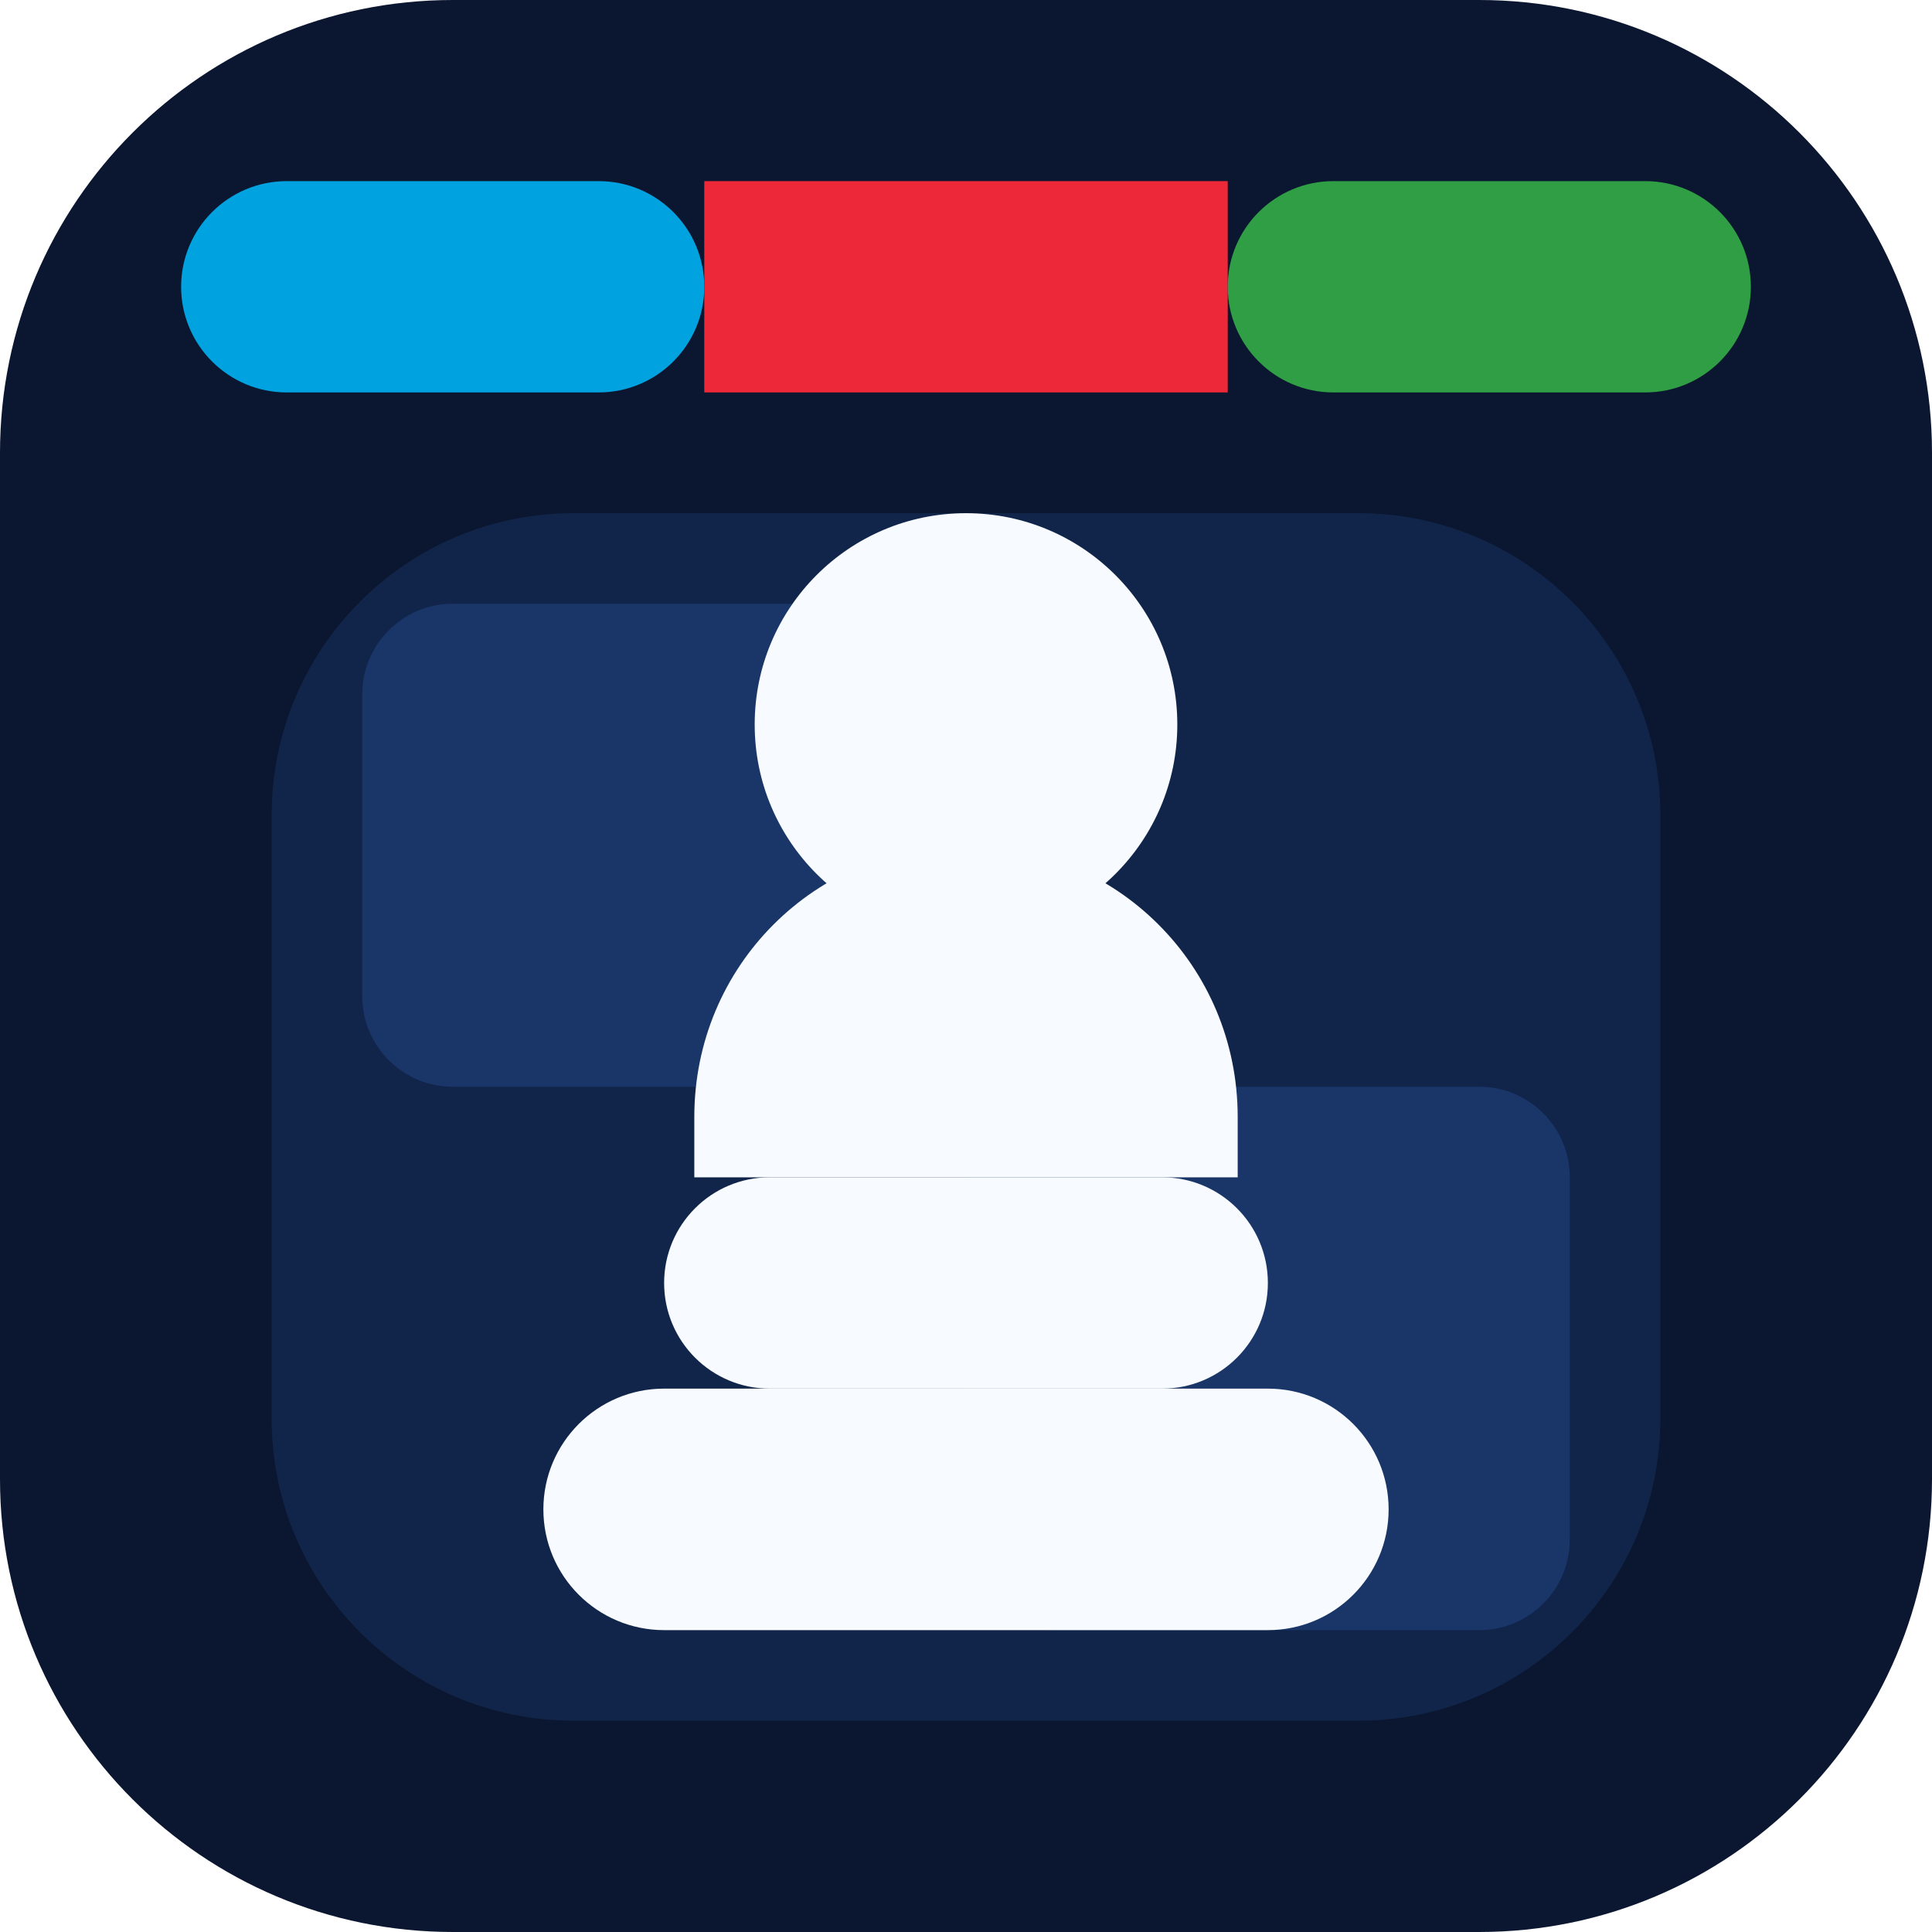
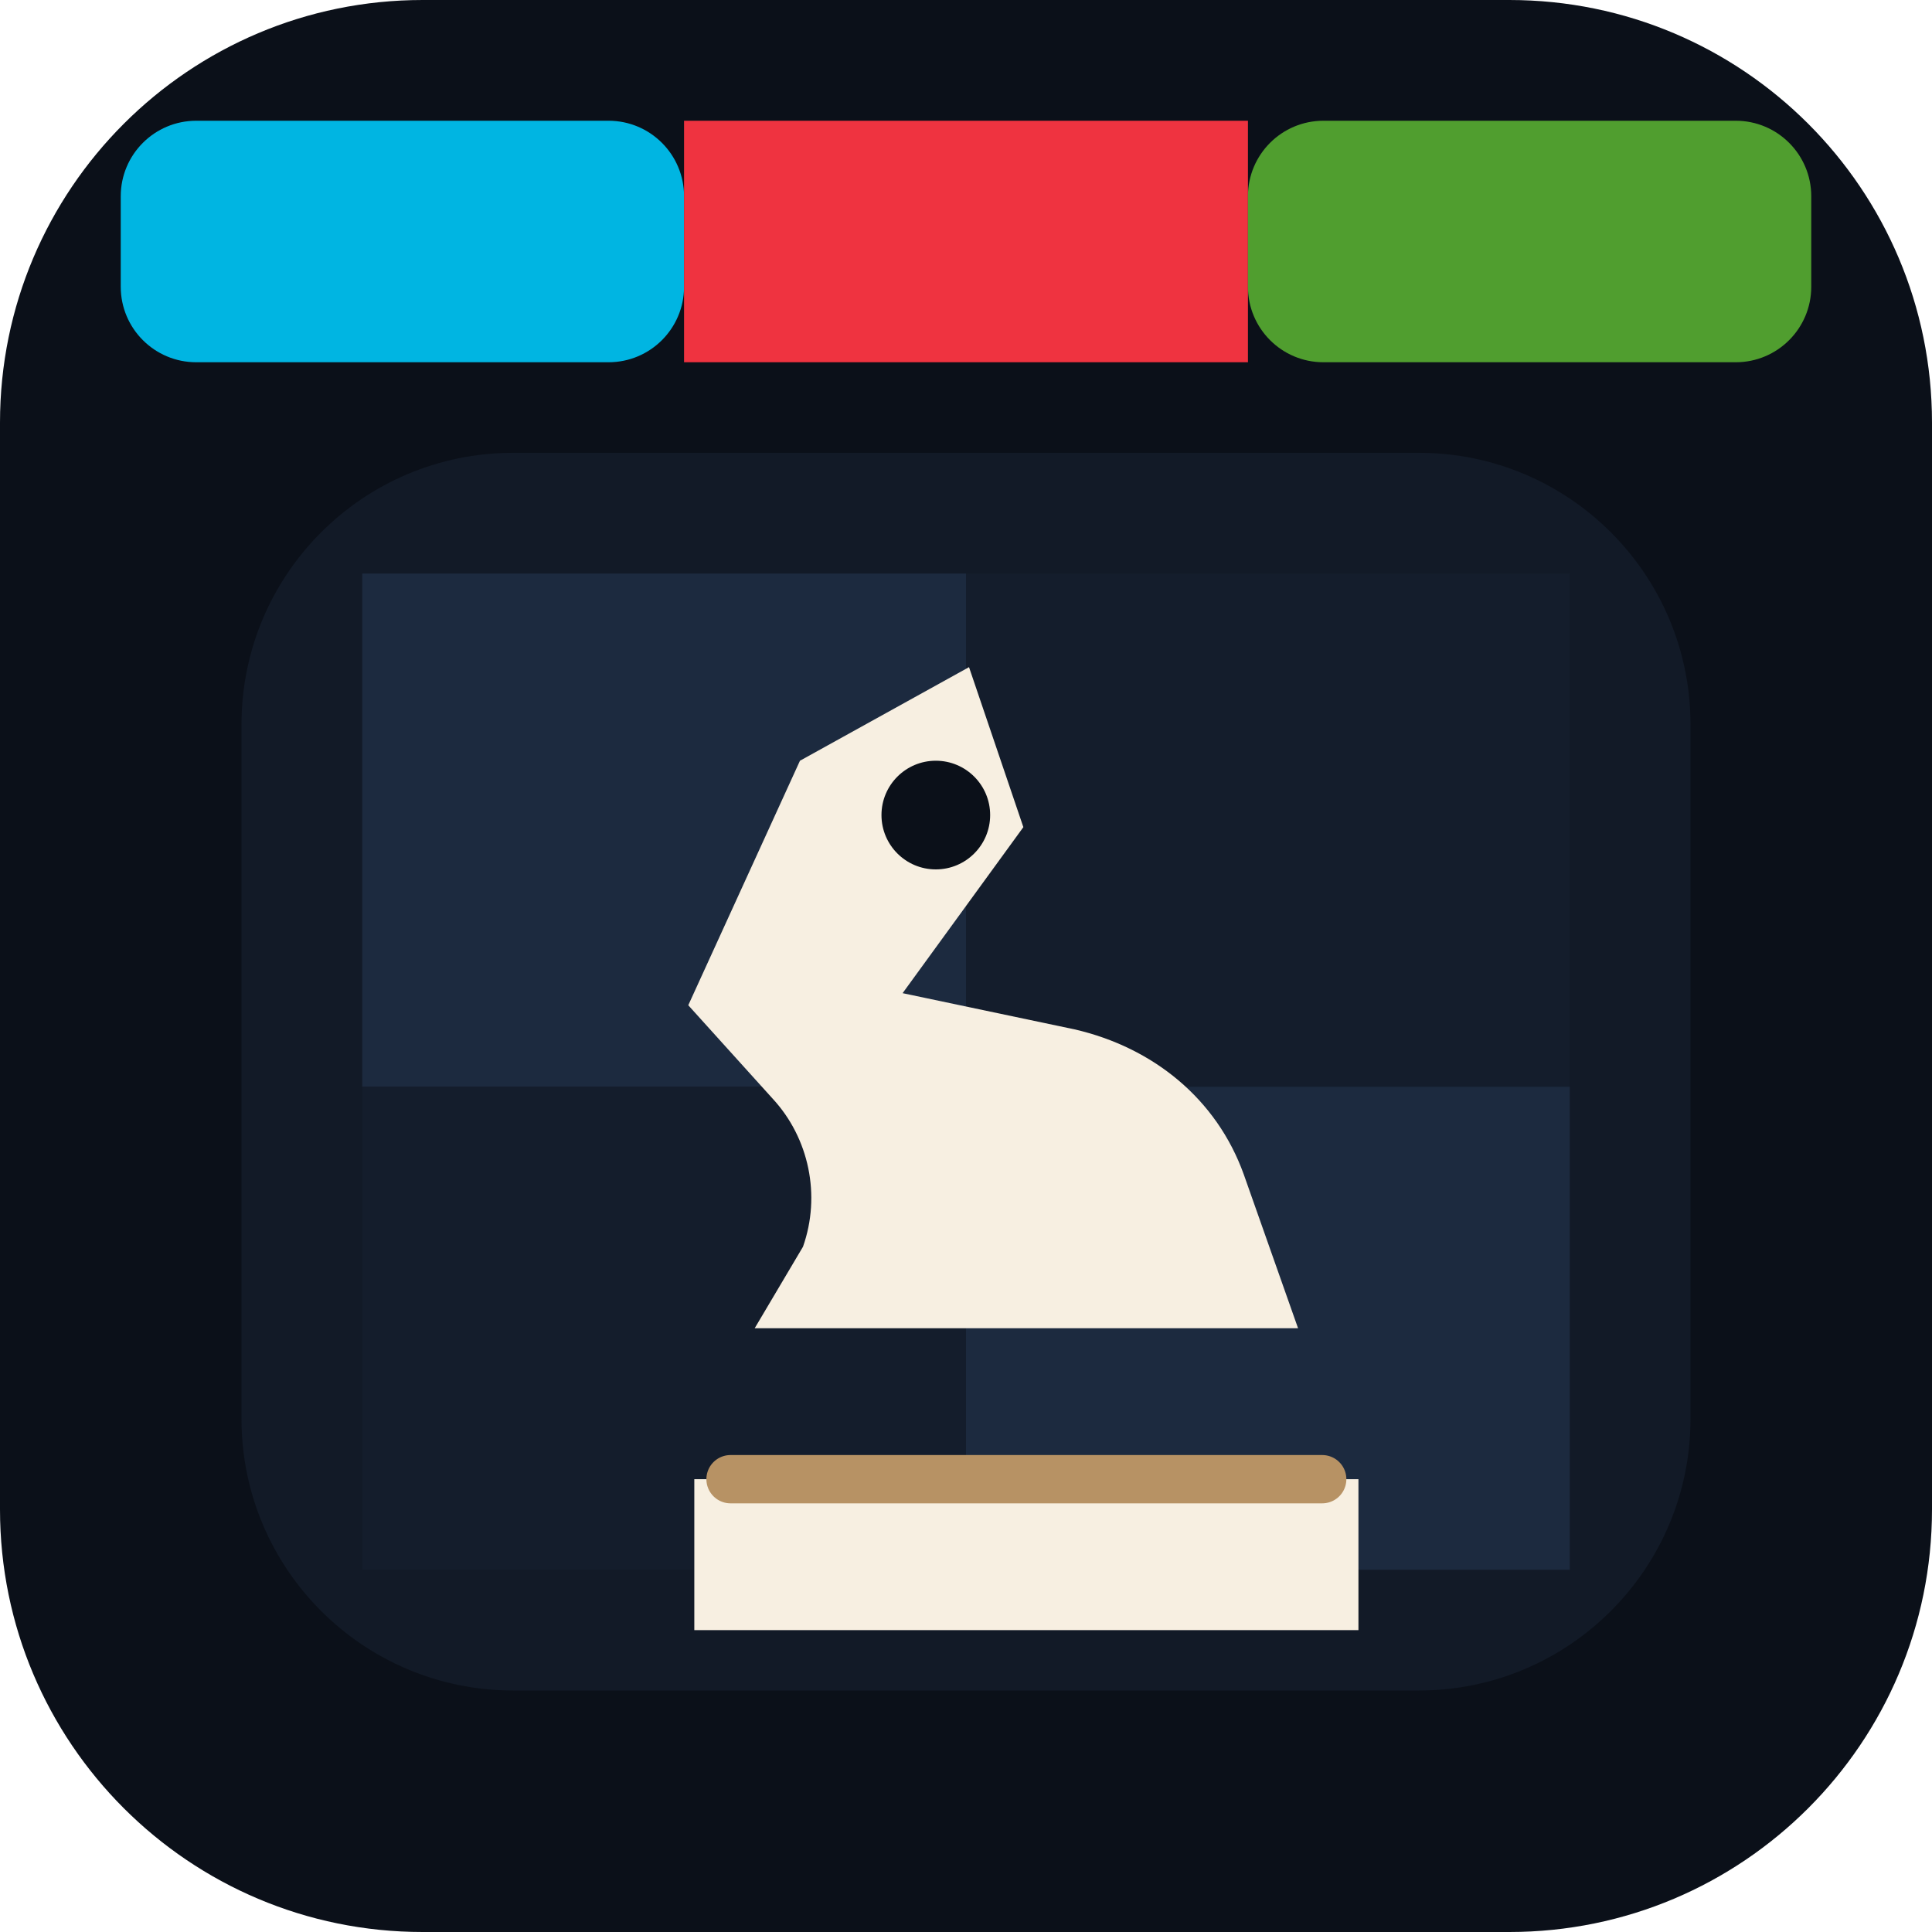
<svg xmlns="http://www.w3.org/2000/svg" viewBox="0 0 64 64">
-   <rect width="64" height="64" rx="15" fill="#0b1730" />
-   <rect x="6" y="6" width="17.33" height="7" rx="3.5" fill="#00a3e0" />
-   <rect x="23.33" y="6" width="17.34" height="7" fill="#ed2939" />
-   <rect x="40.67" y="6" width="17.33" height="7" rx="3.5" fill="#2f9e44" />
-   <rect x="9" y="17" width="46" height="40" rx="10" fill="#11254a" />
-   <rect x="12" y="20" width="20" height="16" rx="3" fill="#1a3568" />
-   <rect x="32" y="36" width="20" height="18" rx="3" fill="#1a3568" />
-   <circle cx="32" cy="24" r="7" fill="#f7fbff" />
-   <path d="M23 37c0-5 4-9 9-9s9 4 9 9v2H23z" fill="#f7fbff" />
-   <rect x="22" y="39" width="20" height="7" rx="3.5" fill="#f7fbff" />
-   <rect x="18" y="46" width="28" height="8" rx="4" fill="#f7fbff" />
+   <rect width="64" height="64" rx="14" fill="#0b1019" />
+   <rect x="4" y="4" width="18.66" height="8" rx="2.5" fill="#00b5e2" />
+   <rect x="22.66" y="4" width="18.68" height="8" fill="#ef3340" />
+   <rect x="41.34" y="4" width="18.66" height="8" rx="2.5" fill="#509e2f" />
+   <rect x="8" y="15" width="48" height="41" rx="9" fill="#121a27" />
+   <rect x="12" y="19" width="20" height="17" fill="#1c2a3f" />
+   <rect x="32" y="19" width="20" height="17" fill="#141d2c" />
+   <rect x="12" y="36" width="20" height="16" fill="#141d2c" />
+   <rect x="32" y="36" width="20" height="16" fill="#1c2a3f" />
+   <path d="M23 49h22v5H23z" fill="#f7efe1" />
+   <path d="M25 44h18l-1.8-5.1c-.9-2.5-3-4.2-5.6-4.8l-5.7-1.2 4-5.5-1.8-5.3-5.6 3.1-3.7 8.1 2.8 3.1c1.2 1.3 1.6 3.2 1 4.9L25 44z" fill="#f7efe1" />
+   <circle cx="31" cy="27" r="1.8" fill="#0b1019" />
+   <path d="M24.2 49h19.6" stroke="#b79264" stroke-width="1.6" stroke-linecap="round" />
</svg>
